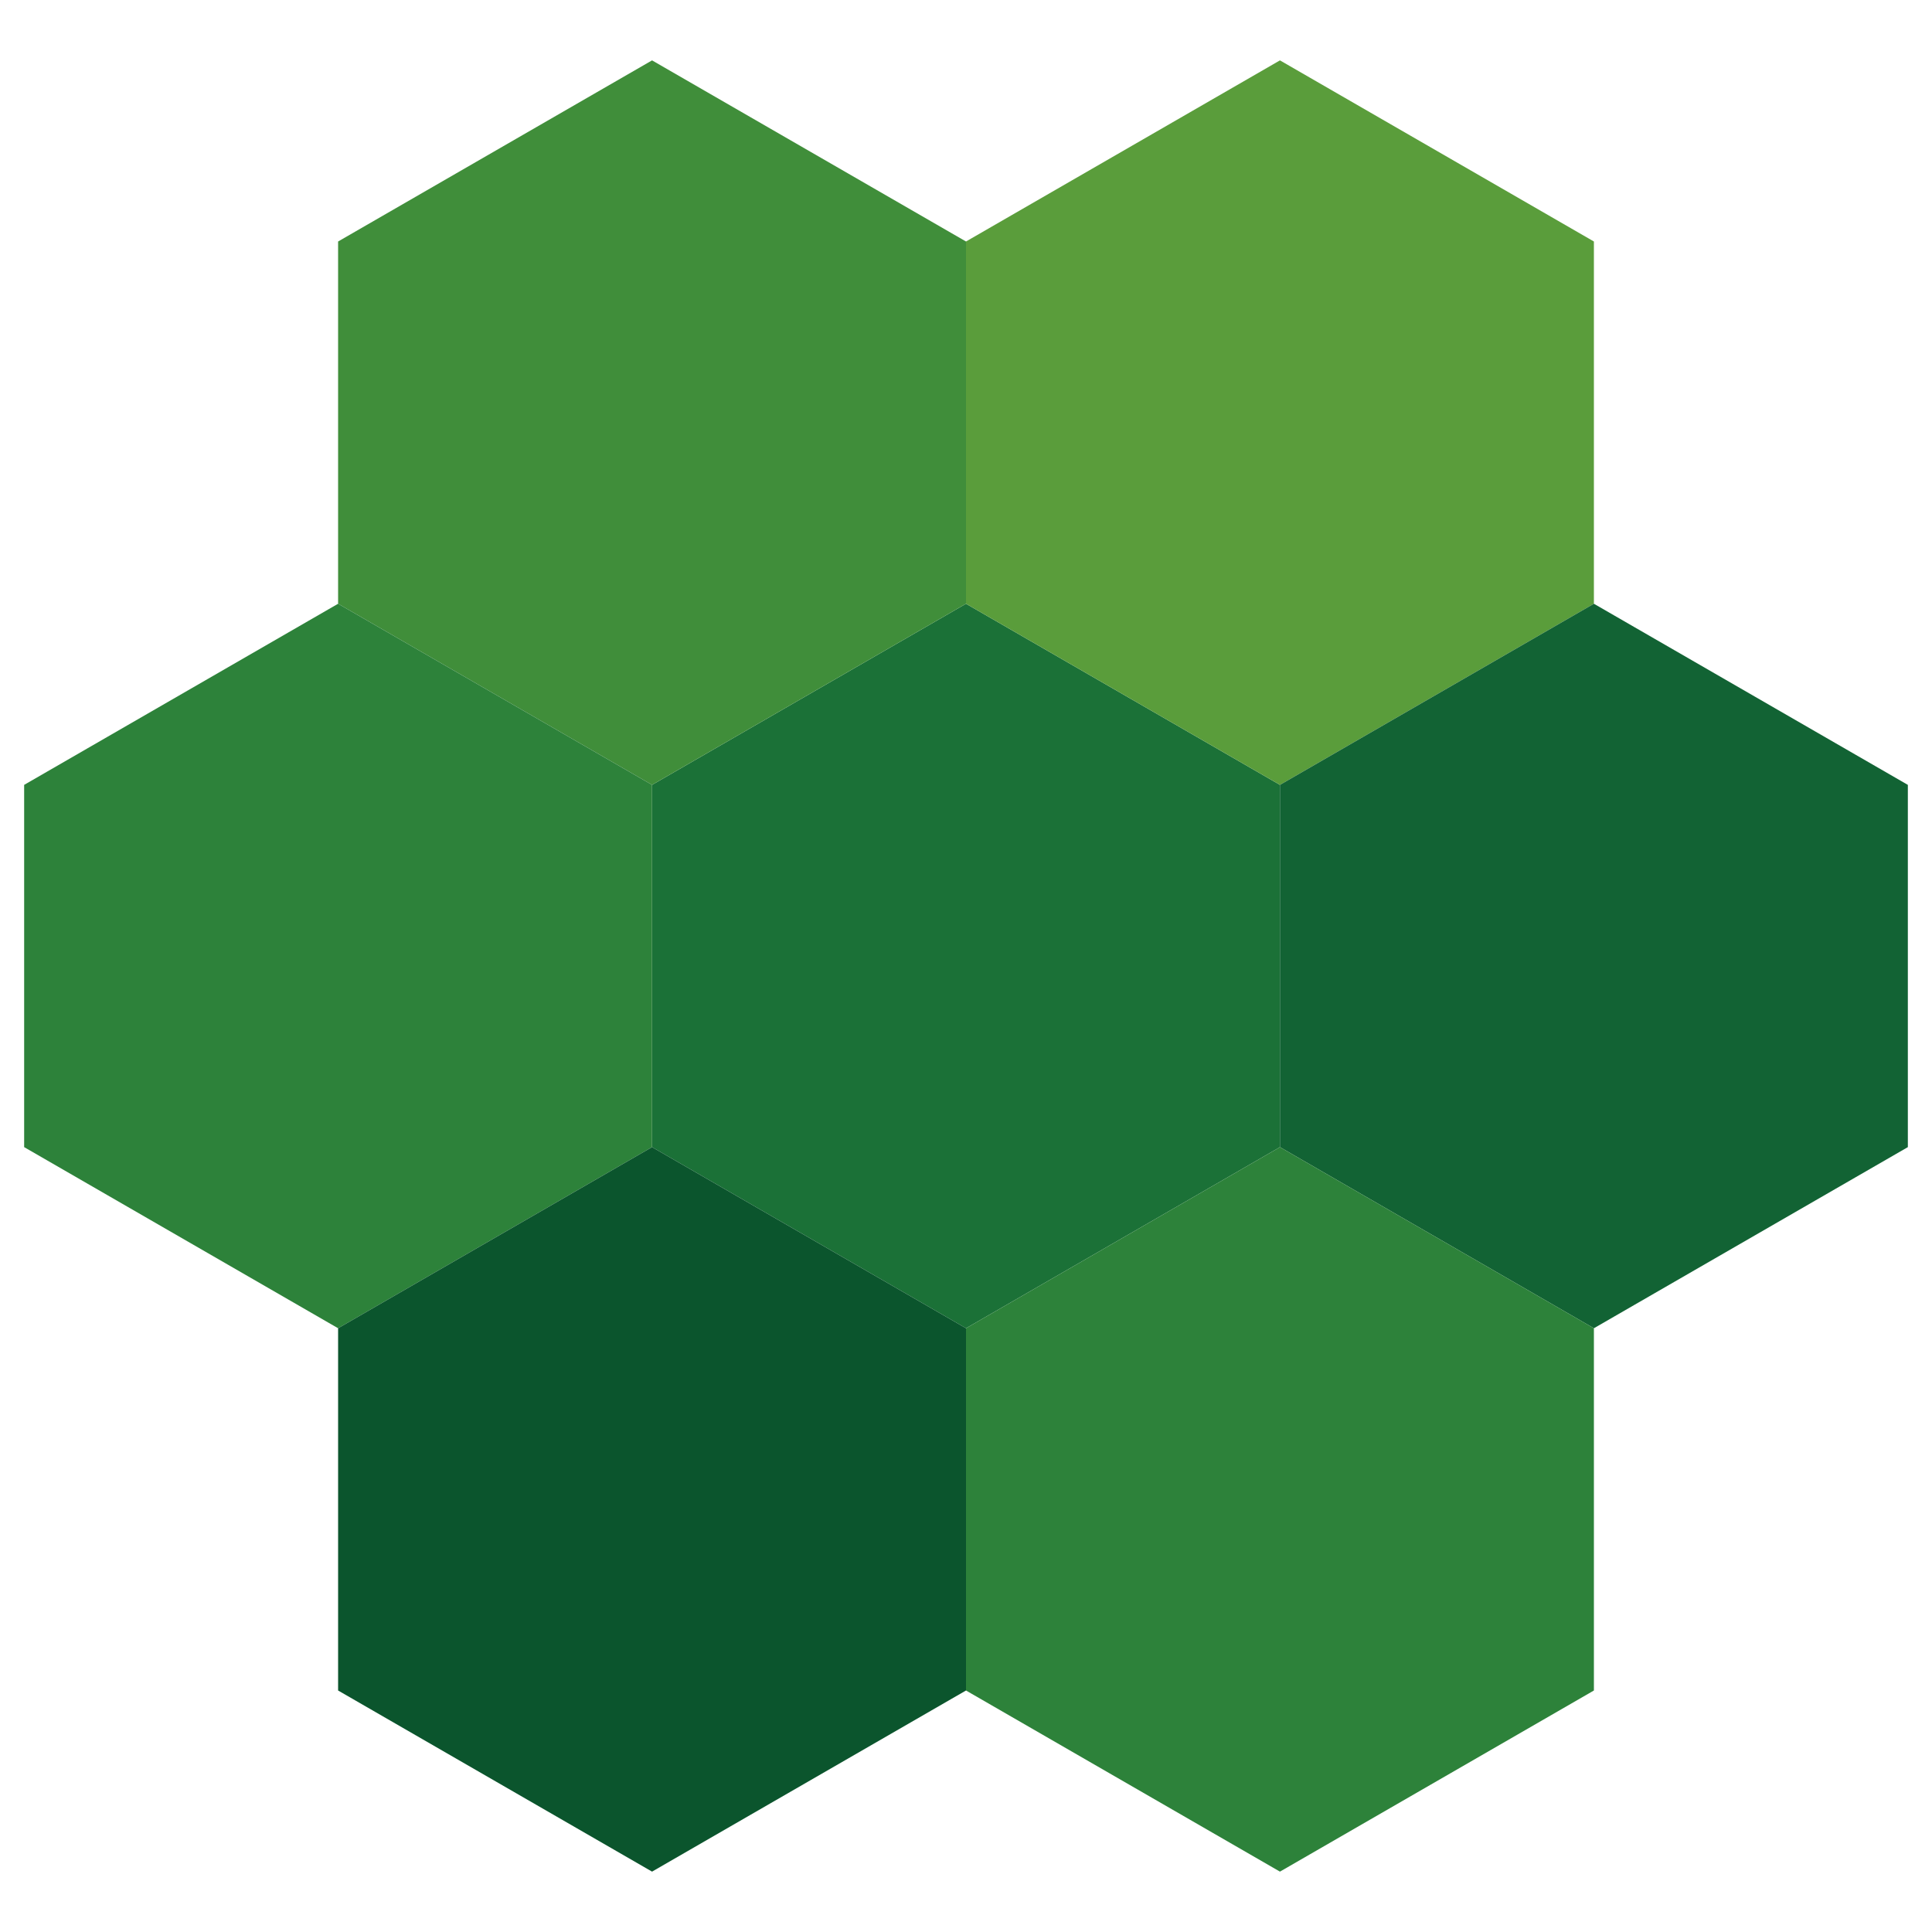
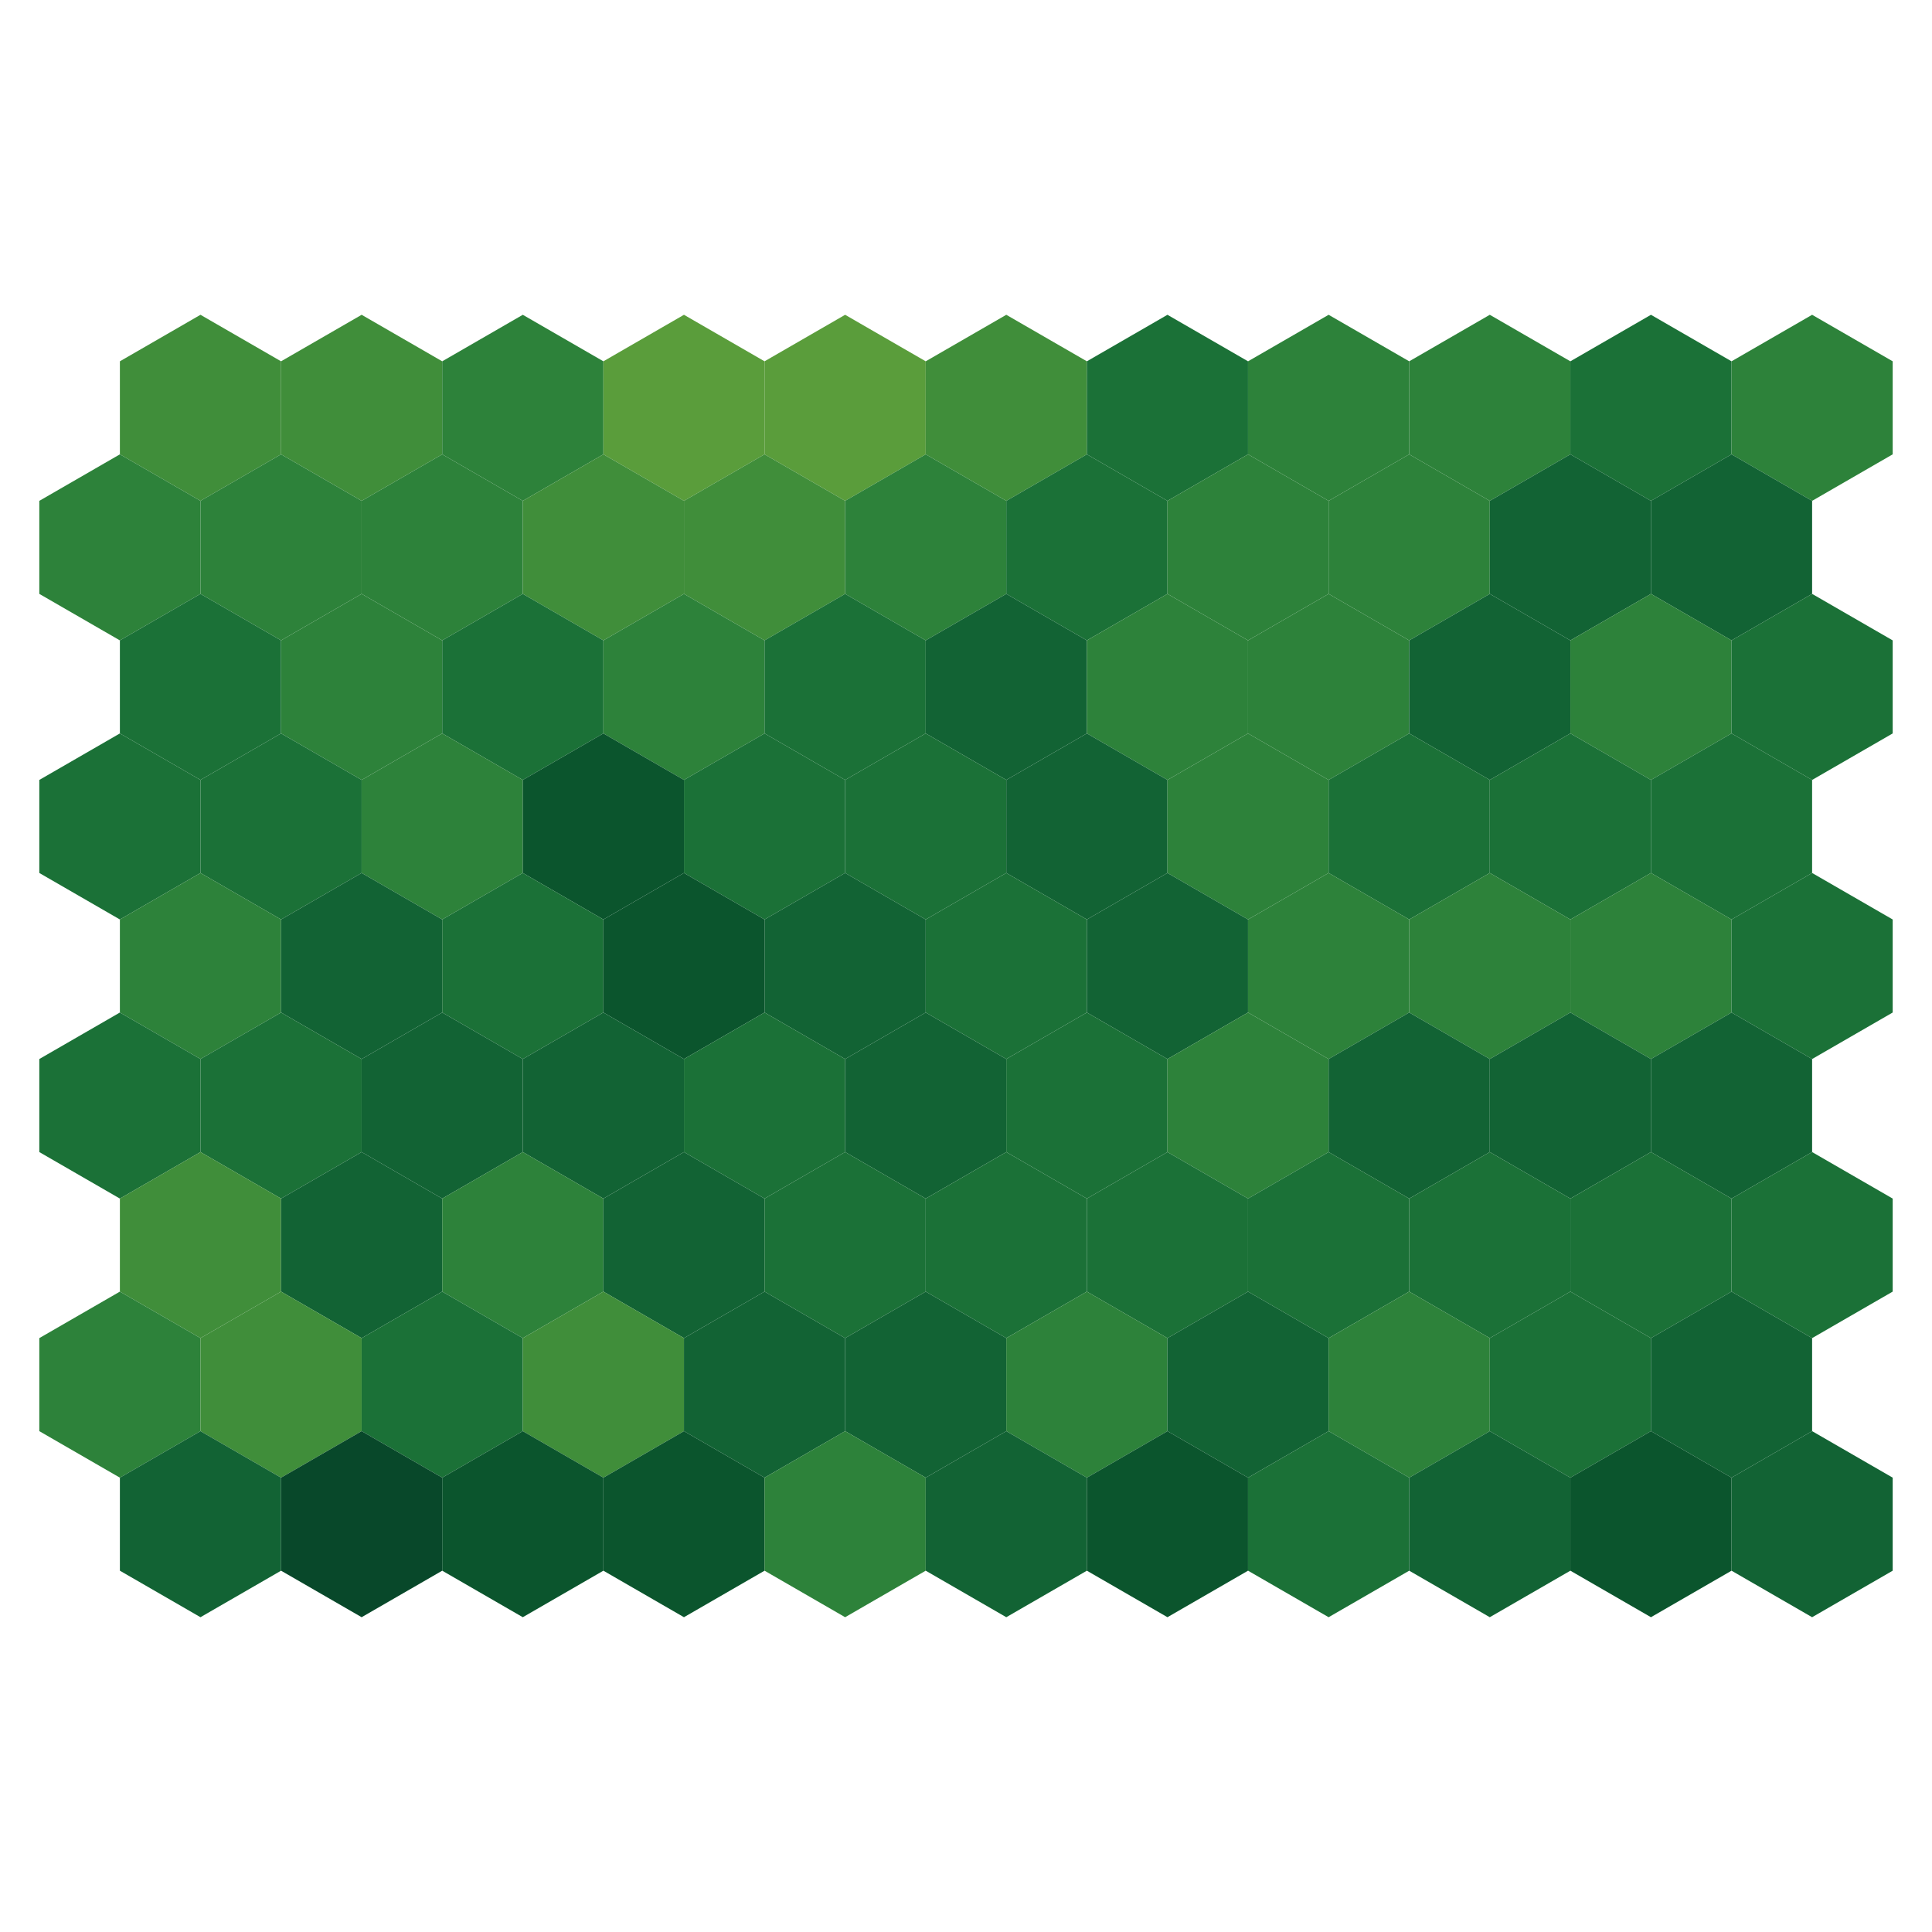
- <svg xmlns="http://www.w3.org/2000/svg" viewBox="0 0 64 64" role="img" aria-label="potential hedge">
-   <defs>
-     <path id="h" d="M0,-12 L10.4,-6 L10.4,6 L0,12 L-10.4,6 L-10.4,-6 Z" />
-   </defs>
-   <use href="#h" x="32" y="32" fill="rgb(27,113,55)" />
-   <use href="#h" x="21.6" y="14" fill="rgb(64,142,58)" />
-   <use href="#h" x="42.4" y="14" fill="rgb(90,157,59)" />
-   <use href="#h" x="11.2" y="32" fill="rgb(45,130,58)" />
-   <use href="#h" x="52.8" y="32" fill="rgb(18,99,52)" />
-   <use href="#h" x="21.6" y="50" fill="rgb(11,85,45)" />
-   <use href="#h" x="42.4" y="50" fill="rgb(45,130,58)" />
+ <svg xmlns="http://www.w3.org/2000/svg" viewBox="460.8 109.65 294.9 294.9" role="img" aria-label="potential hedge">
+   <path d="M503.7,179L491.4,186.1L479.1,179L479.1,164.8L491.4,157.7L503.7,164.8L503.7,179Z" fill="rgb(64,142,58)" />
+   <path d="M528.3,179L516,186.1L503.7,179L503.7,164.8L516,157.7L528.3,164.8L528.3,179Z" fill="rgb(64,142,58)" />
+   <path d="M552.9,179L540.6,186.1L528.3,179L528.3,164.8L540.6,157.7L552.9,164.8L552.9,179Z" fill="rgb(45,130,58)" />
+   <path d="M577.5,179L565.2,186.1L552.9,179L552.9,164.8L565.2,157.7L577.5,164.8L577.5,179Z" fill="rgb(90,157,59)" />
+   <path d="M602.1,179L589.8,186.1L577.5,179L577.5,164.8L589.8,157.7L602.1,164.8L602.1,179Z" fill="rgb(90,157,59)" />
+   <path d="M626.7,179L614.4,186.1L602.1,179L602.1,164.8L614.4,157.7L626.7,164.8L626.7,179Z" fill="rgb(64,142,58)" />
+   <path d="M651.3,179L639,186.1L626.7,179L626.7,164.8L639,157.7L651.3,164.8L651.3,179Z" fill="rgb(27,113,55)" />
+   <path d="M675.9,179L663.6,186.1L651.3,179L651.3,164.8L663.6,157.7L675.9,164.8L675.9,179Z" fill="rgb(45,130,58)" />
+   <path d="M700.5,179L688.2,186.1L675.9,179L675.9,164.8L688.2,157.7L700.5,164.8L700.5,179Z" fill="rgb(45,130,58)" />
+   <path d="M725.1,179L712.8,186.1L700.5,179L700.5,164.8L712.8,157.7L725.1,164.8L725.1,179Z" fill="rgb(27,113,55)" />
+   <path d="M749.7,179L737.4,186.1L725.1,179L725.1,164.8L737.4,157.7L749.7,164.8L749.7,179Z" fill="rgb(45,130,58)" />
+   <path d="M491.4,200.3L479.1,207.4L466.8,200.3L466.8,186.1L479.1,179L491.4,186.1L491.4,200.3Z" fill="rgb(45,130,58)" />
+   <path d="M516,200.3L503.7,207.4L491.4,200.3L491.4,186.1L503.7,179L516,186.1L516,200.3Z" fill="rgb(45,130,58)" />
+   <path d="M540.6,200.3L528.3,207.4L516,200.3L516,186.1L528.3,179L540.6,186.1L540.6,200.3Z" fill="rgb(45,130,58)" />
+   <path d="M565.2,200.3L552.9,207.4L540.6,200.3L540.6,186.1L552.9,179L565.2,186.1L565.2,200.3Z" fill="rgb(64,142,58)" />
+   <path d="M589.8,200.3L577.5,207.4L565.2,200.3L565.2,186.1L577.5,179L589.8,186.1L589.8,200.3Z" fill="rgb(64,142,58)" />
+   <path d="M614.4,200.3L602.1,207.4L589.8,200.3L589.8,186.1L602.1,179L614.4,186.1L614.4,200.3Z" fill="rgb(45,130,58)" />
+   <path d="M639,200.3L626.7,207.4L614.4,200.3L614.4,186.1L626.7,179L639,186.1L639,200.3Z" fill="rgb(27,113,55)" />
+   <path d="M663.6,200.3L651.3,207.4L639,200.3L639,186.1L651.3,179L663.6,186.1L663.6,200.3Z" fill="rgb(45,130,58)" />
+   <path d="M688.2,200.3L675.9,207.4L663.6,200.3L663.6,186.1L675.9,179L688.2,186.1L688.2,200.3Z" fill="rgb(45,130,58)" />
+   <path d="M712.8,200.3L700.5,207.4L688.2,200.3L688.2,186.1L700.5,179L712.8,186.1L712.8,200.3Z" fill="rgb(18,99,52)" />
+   <path d="M737.4,200.3L725.1,207.4L712.8,200.3L712.8,186.1L725.1,179L737.4,186.1L737.4,200.3Z" fill="rgb(18,99,52)" />
+   <path d="M503.7,221.6L491.4,228.7L479.1,221.6L479.1,207.4L491.4,200.3L503.7,207.4L503.7,221.6Z" fill="rgb(27,113,55)" />
+   <path d="M528.3,221.6L516,228.7L503.7,221.6L503.7,207.4L516,200.3L528.3,207.4L528.3,221.6Z" fill="rgb(45,130,58)" />
+   <path d="M552.9,221.6L540.6,228.7L528.3,221.6L528.3,207.4L540.6,200.3L552.9,207.4L552.9,221.6Z" fill="rgb(27,113,55)" />
+   <path d="M577.5,221.6L565.2,228.7L552.9,221.6L552.9,207.4L565.2,200.3L577.5,207.4L577.5,221.6Z" fill="rgb(45,130,58)" />
+   <path d="M602.1,221.6L589.8,228.7L577.5,221.6L577.5,207.4L589.8,200.3L602.1,207.4L602.1,221.6Z" fill="rgb(27,113,55)" />
+   <path d="M626.7,221.6L614.4,228.7L602.1,221.6L602.1,207.4L614.4,200.3L626.7,207.4L626.7,221.6Z" fill="rgb(18,99,52)" />
+   <path d="M651.3,221.6L639,228.7L626.7,221.6L626.7,207.4L639,200.3L651.3,207.4L651.3,221.6Z" fill="rgb(45,130,58)" />
+   <path d="M675.9,221.6L663.6,228.7L651.3,221.6L651.3,207.4L663.6,200.3L675.9,207.4L675.9,221.6Z" fill="rgb(45,130,58)" />
+   <path d="M700.5,221.6L688.2,228.7L675.9,221.6L675.9,207.4L688.2,200.3L700.5,207.4L700.5,221.6Z" fill="rgb(18,99,52)" />
+   <path d="M725.1,221.6L712.8,228.7L700.5,221.6L700.5,207.4L712.8,200.3L725.1,207.4L725.1,221.6Z" fill="rgb(45,130,58)" />
+   <path d="M749.7,221.6L737.4,228.7L725.1,221.6L725.1,207.4L737.4,200.3L749.7,207.4L749.7,221.6Z" fill="rgb(27,113,55)" />
+   <path d="M491.4,242.9L479.1,250L466.8,242.9L466.8,228.7L479.1,221.6L491.4,228.7L491.4,242.9Z" fill="rgb(27,113,55)" />
+   <path d="M516,242.9L503.7,250L491.4,242.9L491.4,228.7L503.7,221.6L516,228.7L516,242.9Z" fill="rgb(27,113,55)" />
+   <path d="M540.6,242.9L528.3,250L516,242.9L516,228.7L528.3,221.6L540.6,228.7L540.6,242.9Z" fill="rgb(45,130,58)" />
+   <path d="M565.2,242.9L552.9,250L540.6,242.9L540.6,228.7L552.9,221.6L565.2,228.7L565.2,242.9Z" fill="rgb(11,85,45)" />
+   <path d="M589.8,242.9L577.5,250L565.2,242.9L565.2,228.7L577.5,221.6L589.8,228.7L589.8,242.9Z" fill="rgb(27,113,55)" />
+   <path d="M614.4,242.9L602.1,250L589.8,242.9L589.8,228.7L602.1,221.6L614.4,228.7L614.4,242.9Z" fill="rgb(27,113,55)" />
+   <path d="M639,242.9L626.7,250L614.4,242.9L614.4,228.7L626.7,221.6L639,228.7L639,242.9Z" fill="rgb(18,99,52)" />
+   <path d="M663.6,242.9L651.3,250L639,242.9L639,228.7L651.3,221.6L663.6,228.7L663.6,242.9Z" fill="rgb(45,130,58)" />
+   <path d="M688.2,242.9L675.9,250L663.6,242.9L663.6,228.7L675.9,221.6L688.2,228.7L688.2,242.9Z" fill="rgb(27,113,55)" />
+   <path d="M712.8,242.9L700.5,250L688.2,242.9L688.2,228.7L700.5,221.6L712.8,228.7L712.8,242.9Z" fill="rgb(27,113,55)" />
+   <path d="M737.4,242.9L725.1,250L712.8,242.9L712.8,228.7L725.1,221.6L737.4,228.7L737.4,242.9Z" fill="rgb(27,113,55)" />
+   <path d="M503.7,264.2L491.4,271.3L479.1,264.2L479.1,250L491.4,242.9L503.7,250L503.7,264.2Z" fill="rgb(45,130,58)" />
+   <path d="M528.3,264.2L516,271.3L503.7,264.2L503.7,250L516,242.9L528.3,250L528.3,264.2Z" fill="rgb(18,99,52)" />
+   <path d="M552.9,264.2L540.6,271.3L528.3,264.2L528.3,250L540.6,242.9L552.9,250L552.9,264.2Z" fill="rgb(27,113,55)" />
+   <path d="M577.5,264.2L565.2,271.3L552.9,264.2L552.9,250L565.2,242.9L577.5,250L577.5,264.2Z" fill="rgb(11,85,45)" />
+   <path d="M602.1,264.2L589.8,271.3L577.5,264.2L577.5,250L589.8,242.9L602.1,250L602.1,264.2Z" fill="rgb(18,99,52)" />
+   <path d="M626.7,264.2L614.4,271.3L602.1,264.2L602.1,250L614.4,242.9L626.7,250L626.7,264.2Z" fill="rgb(27,113,55)" />
+   <path d="M651.3,264.2L639,271.3L626.7,264.2L626.7,250L639,242.9L651.3,250L651.3,264.2Z" fill="rgb(18,99,52)" />
+   <path d="M675.9,264.2L663.6,271.3L651.3,264.2L651.3,250L663.6,242.9L675.9,250L675.9,264.2Z" fill="rgb(45,130,58)" />
+   <path d="M700.5,264.2L688.2,271.3L675.9,264.2L675.9,250L688.2,242.9L700.5,250L700.5,264.2Z" fill="rgb(45,130,58)" />
+   <path d="M725.1,264.2L712.8,271.3L700.5,264.2L700.5,250L712.8,242.9L725.1,250L725.1,264.2Z" fill="rgb(45,130,58)" />
+   <path d="M749.7,264.2L737.4,271.3L725.1,264.2L725.1,250L737.4,242.9L749.7,250L749.7,264.2Z" fill="rgb(27,113,55)" />
+   <path d="M491.4,285.5L479.1,292.6L466.8,285.5L466.8,271.3L479.1,264.2L491.4,271.3L491.4,285.5Z" fill="rgb(27,113,55)" />
+   <path d="M516,285.5L503.7,292.6L491.4,285.5L491.4,271.3L503.7,264.2L516,271.3L516,285.5Z" fill="rgb(27,113,55)" />
+   <path d="M540.6,285.5L528.3,292.6L516,285.5L516,271.3L528.3,264.2L540.6,271.3L540.6,285.5Z" fill="rgb(18,99,52)" />
+   <path d="M565.2,285.5L552.9,292.6L540.6,285.5L540.6,271.3L552.9,264.2L565.2,271.3L565.2,285.5Z" fill="rgb(18,99,52)" />
+   <path d="M589.8,285.5L577.5,292.6L565.2,285.5L565.2,271.3L577.5,264.2L589.8,271.3L589.8,285.5Z" fill="rgb(27,113,55)" />
+   <path d="M614.4,285.5L602.1,292.6L589.8,285.5L589.8,271.3L602.1,264.2L614.4,271.3L614.4,285.5Z" fill="rgb(18,99,52)" />
+   <path d="M639,285.5L626.7,292.6L614.4,285.5L614.4,271.3L626.7,264.2L639,271.3L639,285.5Z" fill="rgb(27,113,55)" />
+   <path d="M663.6,285.5L651.3,292.6L639,285.5L639,271.3L651.3,264.2L663.6,271.3L663.6,285.5Z" fill="rgb(45,130,58)" />
+   <path d="M688.2,285.5L675.9,292.6L663.6,285.5L663.6,271.3L675.9,264.2L688.2,271.3L688.2,285.5Z" fill="rgb(18,99,52)" />
+   <path d="M712.8,285.5L700.5,292.6L688.2,285.5L688.2,271.3L700.5,264.2L712.8,271.3L712.8,285.5Z" fill="rgb(18,99,52)" />
+   <path d="M737.4,285.5L725.1,292.6L712.8,285.5L712.8,271.3L725.1,264.2L737.4,271.3L737.4,285.5Z" fill="rgb(18,99,52)" />
+   <path d="M503.7,306.8L491.4,313.9L479.1,306.8L479.1,292.6L491.4,285.5L503.7,292.6L503.7,306.8Z" fill="rgb(64,142,58)" />
+   <path d="M528.3,306.8L516,313.9L503.7,306.8L503.7,292.6L516,285.5L528.3,292.6L528.3,306.8Z" fill="rgb(18,99,52)" />
+   <path d="M552.9,306.8L540.6,313.9L528.3,306.8L528.3,292.6L540.6,285.5L552.9,292.6L552.9,306.8Z" fill="rgb(45,130,58)" />
+   <path d="M577.5,306.8L565.2,313.9L552.9,306.8L552.9,292.6L565.2,285.5L577.5,292.6L577.5,306.8Z" fill="rgb(18,99,52)" />
+   <path d="M602.1,306.8L589.8,313.9L577.5,306.8L577.5,292.6L589.8,285.5L602.1,292.6L602.1,306.8Z" fill="rgb(27,113,55)" />
+   <path d="M626.7,306.8L614.4,313.9L602.1,306.8L602.1,292.6L614.4,285.5L626.7,292.6L626.7,306.8Z" fill="rgb(27,113,55)" />
+   <path d="M651.3,306.8L639,313.9L626.7,306.8L626.7,292.6L639,285.5L651.3,292.6L651.3,306.8Z" fill="rgb(27,113,55)" />
+   <path d="M675.9,306.8L663.6,313.9L651.3,306.8L651.3,292.6L663.6,285.5L675.9,292.6L675.9,306.8Z" fill="rgb(27,113,55)" />
+   <path d="M700.5,306.8L688.2,313.9L675.9,306.8L675.9,292.6L688.2,285.5L700.5,292.6L700.5,306.8Z" fill="rgb(27,113,55)" />
+   <path d="M725.1,306.8L712.8,313.9L700.5,306.8L700.5,292.6L712.8,285.5L725.1,292.6L725.1,306.8Z" fill="rgb(27,113,55)" />
+   <path d="M749.7,306.8L737.4,313.9L725.1,306.8L725.1,292.6L737.4,285.5L749.7,292.6L749.7,306.8Z" fill="rgb(27,113,55)" />
+   <path d="M491.4,328.1L479.1,335.2L466.8,328.1L466.8,313.9L479.1,306.8L491.4,313.9L491.4,328.1Z" fill="rgb(45,130,58)" />
+   <path d="M516,328.1L503.7,335.2L491.4,328.1L491.4,313.9L503.7,306.8L516,313.9L516,328.1Z" fill="rgb(64,142,58)" />
+   <path d="M540.6,328.1L528.3,335.2L516,328.1L516,313.9L528.3,306.8L540.6,313.9L540.6,328.1Z" fill="rgb(27,113,55)" />
+   <path d="M565.2,328.1L552.9,335.2L540.6,328.1L540.6,313.9L552.9,306.8L565.2,313.9L565.2,328.1Z" fill="rgb(64,142,58)" />
+   <path d="M589.8,328.1L577.5,335.2L565.2,328.1L565.2,313.9L577.5,306.8L589.8,313.9L589.8,328.1Z" fill="rgb(18,99,52)" />
+   <path d="M614.4,328.1L602.1,335.2L589.8,328.1L589.8,313.9L602.1,306.8L614.4,313.9L614.4,328.1Z" fill="rgb(18,99,52)" />
+   <path d="M639,328.1L626.7,335.2L614.4,328.1L614.4,313.9L626.7,306.8L639,313.9L639,328.1Z" fill="rgb(45,130,58)" />
+   <path d="M663.6,328.1L651.3,335.2L639,328.1L639,313.9L651.3,306.8L663.6,313.9L663.6,328.1Z" fill="rgb(18,99,52)" />
+   <path d="M688.2,328.1L675.9,335.2L663.6,328.1L663.6,313.9L675.9,306.8L688.2,313.9L688.2,328.1Z" fill="rgb(45,130,58)" />
+   <path d="M712.8,328.1L700.5,335.2L688.2,328.1L688.2,313.9L700.5,306.8L712.8,313.9L712.8,328.1Z" fill="rgb(27,113,55)" />
+   <path d="M737.4,328.1L725.1,335.2L712.8,328.1L712.8,313.9L725.1,306.8L737.4,313.9L737.4,328.1Z" fill="rgb(18,99,52)" />
+   <path d="M503.7,349.4L491.4,356.5L479.1,349.4L479.1,335.2L491.4,328.1L503.7,335.2L503.7,349.4Z" fill="rgb(18,99,52)" />
+   <path d="M528.3,349.4L516,356.5L503.7,349.4L503.7,335.2L516,328.1L528.3,335.2L528.3,349.4Z" fill="rgb(8,72,42)" />
+   <path d="M552.9,349.4L540.6,356.5L528.3,349.4L528.3,335.2L540.6,328.1L552.9,335.2L552.9,349.4Z" fill="rgb(11,85,45)" />
+   <path d="M577.5,349.4L565.2,356.5L552.9,349.4L552.9,335.2L565.2,328.1L577.5,335.2L577.5,349.4Z" fill="rgb(11,85,45)" />
+   <path d="M602.1,349.4L589.8,356.5L577.5,349.4L577.5,335.2L589.8,328.1L602.1,335.2L602.1,349.4Z" fill="rgb(45,130,58)" />
+   <path d="M626.7,349.4L614.4,356.5L602.1,349.4L602.1,335.2L614.4,328.1L626.7,335.2L626.7,349.4Z" fill="rgb(18,99,52)" />
+   <path d="M651.3,349.4L639,356.5L626.7,349.4L626.7,335.2L639,328.1L651.3,335.2L651.3,349.4Z" fill="rgb(11,85,45)" />
+   <path d="M675.9,349.4L663.6,356.5L651.3,349.4L651.3,335.2L663.6,328.1L675.9,335.2L675.9,349.4Z" fill="rgb(27,113,55)" />
+   <path d="M700.5,349.4L688.2,356.5L675.9,349.4L675.9,335.2L688.2,328.1L700.5,335.2L700.5,349.4Z" fill="rgb(18,99,52)" />
+   <path d="M725.1,349.4L712.8,356.5L700.5,349.4L700.5,335.2L712.8,328.1L725.1,335.2L725.1,349.4Z" fill="rgb(11,85,45)" />
+   <path d="M749.7,349.4L737.4,356.5L725.1,349.4L725.1,335.2L737.4,328.1L749.7,335.2L749.7,349.4Z" fill="rgb(18,99,52)" />
</svg>
